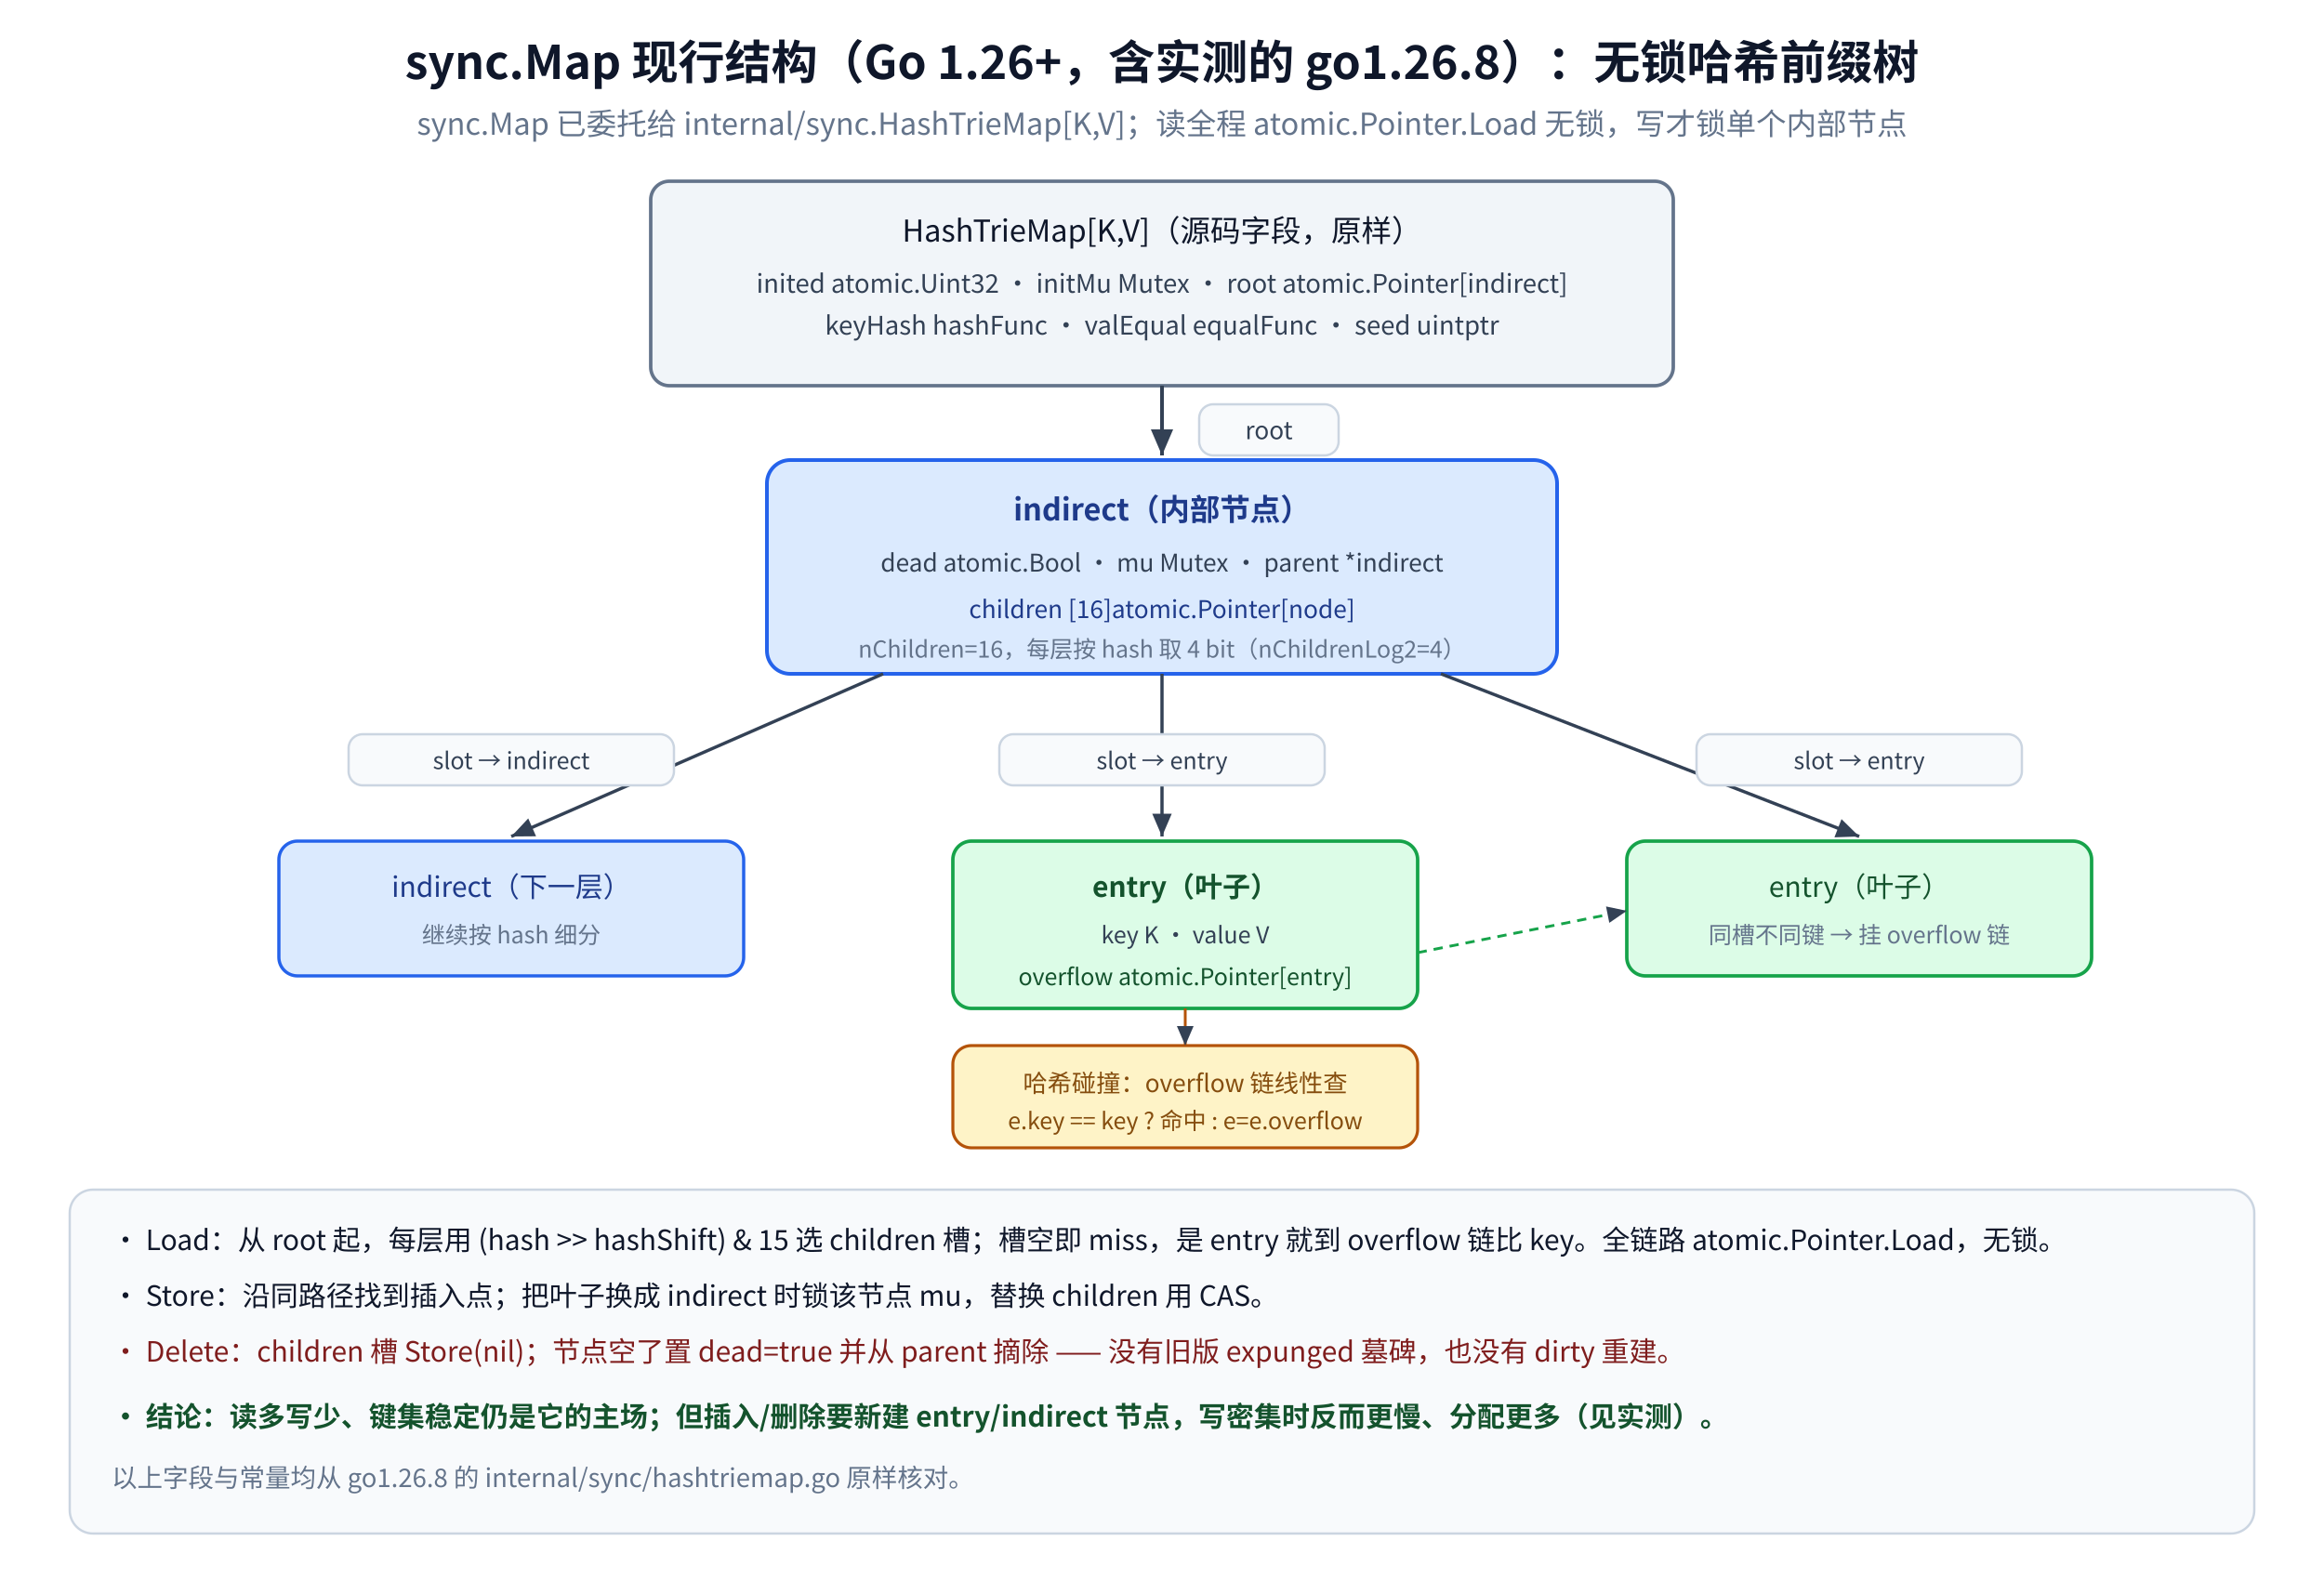
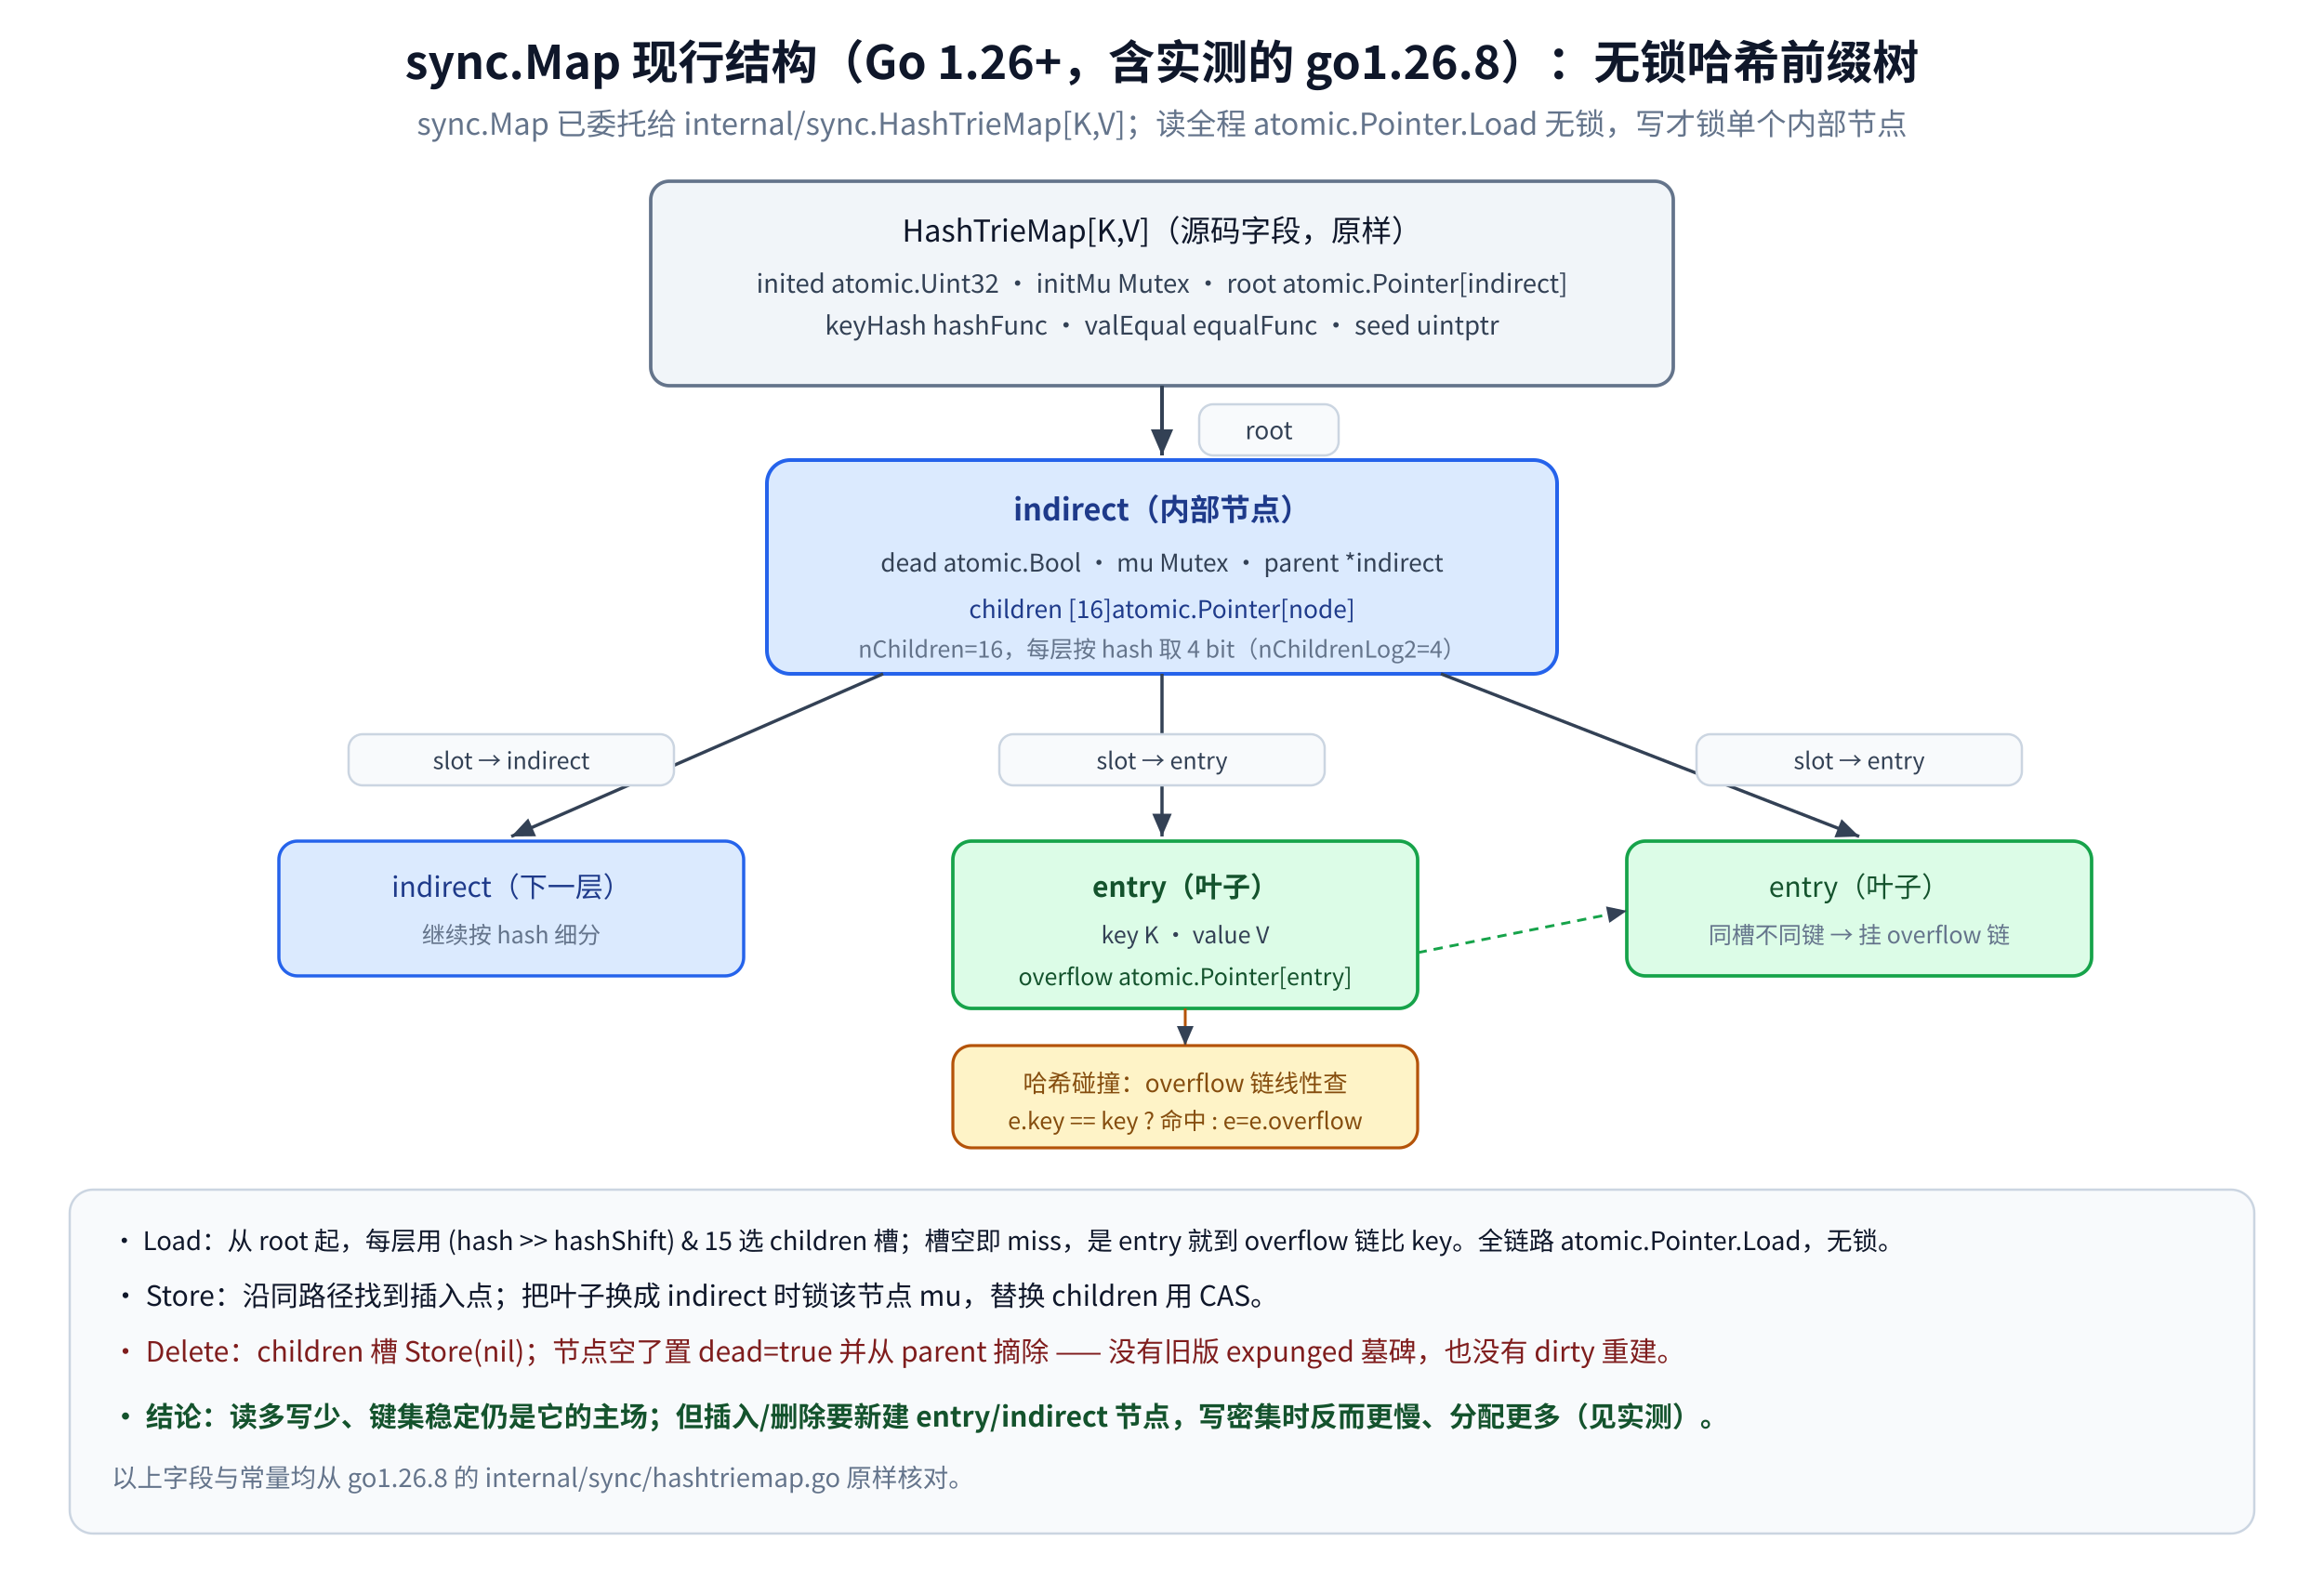
<svg xmlns="http://www.w3.org/2000/svg" viewBox="0 0 1000 680" width="1000" height="680" font-family="Microsoft YaHei, PingFang SC, Noto Sans CJK SC, sans-serif">
  <defs>
    <marker id="m2" markerWidth="9" markerHeight="9" refX="7" refY="3" orient="auto">
      <path d="M0,0 L7,3 L0,6 Z" fill="#334155" />
    </marker>
  </defs>
  <rect x="0" y="0" width="1000" height="680" fill="#ffffff" />
  <text x="500" y="34" text-anchor="middle" font-size="20" font-weight="bold" fill="#0f172a">sync.Map 现行结构（Go 1.26+，含实测的 go1.26.8）：无锁哈希前缀树</text>
  <text x="500" y="58" text-anchor="middle" font-size="13" fill="#64748b">sync.Map 已委托给 internal/sync.HashTrieMap[K,V]；读全程 atomic.Pointer.Load 无锁，写才锁单个内部节点</text>
  <rect x="280" y="78" width="440" height="88" rx="8" fill="#f1f5f9" stroke="#64748b" stroke-width="1.5" />
  <text x="500" y="104" text-anchor="middle" font-size="13" fill="#0f172a">HashTrieMap[K,V]（源码字段，原样）</text>
  <text x="500" y="126" text-anchor="middle" font-size="11" fill="#334155">inited atomic.Uint32 · initMu Mutex · root atomic.Pointer[indirect]</text>
  <text x="500" y="144" text-anchor="middle" font-size="11" fill="#334155">keyHash hashFunc · valEqual equalFunc · seed uintptr</text>
  <line x1="500" y1="166" x2="500" y2="196" stroke="#334155" stroke-width="1.6" marker-end="url(#m2)" />
  <rect x="516" y="174" width="60" height="22" rx="6" fill="#f8fafc" stroke="#cbd5e1" />
  <text x="546" y="189" text-anchor="middle" font-size="10.5" fill="#334155">root</text>
  <rect x="330" y="198" width="340" height="92" rx="10" fill="#dbeafe" stroke="#2563eb" stroke-width="1.6" />
  <text x="500" y="224" text-anchor="middle" font-size="13" font-weight="bold" fill="#1e3a8a">indirect（内部节点）</text>
  <text x="500" y="246" text-anchor="middle" font-size="10.5" fill="#334155">dead atomic.Bool · mu Mutex · parent *indirect</text>
  <text x="500" y="266" text-anchor="middle" font-size="10.5" fill="#1e3a8a">children [16]atomic.Pointer[node]</text>
  <text x="500" y="283" text-anchor="middle" font-size="10" fill="#64748b">nChildren=16，每层按 hash 取 4 bit（nChildrenLog2=4）</text>
  <line x1="380" y1="290" x2="220" y2="360" stroke="#334155" stroke-width="1.4" marker-end="url(#m2)" />
  <line x1="500" y1="290" x2="500" y2="360" stroke="#334155" stroke-width="1.4" marker-end="url(#m2)" />
  <line x1="620" y1="290" x2="800" y2="360" stroke="#334155" stroke-width="1.4" marker-end="url(#m2)" />
  <rect x="150" y="316" width="140" height="22" rx="6" fill="#f8fafc" stroke="#cbd5e1" />
  <text x="220" y="331" text-anchor="middle" font-size="10" fill="#334155">slot → indirect</text>
  <rect x="430" y="316" width="140" height="22" rx="6" fill="#f8fafc" stroke="#cbd5e1" />
  <text x="500" y="331" text-anchor="middle" font-size="10" fill="#334155">slot → entry</text>
  <rect x="730" y="316" width="140" height="22" rx="6" fill="#f8fafc" stroke="#cbd5e1" />
  <text x="800" y="331" text-anchor="middle" font-size="10" fill="#334155">slot → entry</text>
  <rect x="120" y="362" width="200" height="58" rx="8" fill="#dbeafe" stroke="#2563eb" stroke-width="1.4" />
  <text x="220" y="386" text-anchor="middle" font-size="12" fill="#1e3a8a">indirect（下一层）</text>
  <text x="220" y="406" text-anchor="middle" font-size="10" fill="#64748b">继续按 hash 细分</text>
  <rect x="410" y="362" width="200" height="72" rx="8" fill="#dcfce7" stroke="#16a34a" stroke-width="1.5" />
  <text x="510" y="386" text-anchor="middle" font-size="12" font-weight="bold" fill="#14532d">entry（叶子）</text>
  <text x="510" y="406" text-anchor="middle" font-size="10" fill="#334155">key K · value V</text>
  <text x="510" y="424" text-anchor="middle" font-size="10" fill="#14532d">overflow atomic.Pointer[entry]</text>
  <rect x="700" y="362" width="200" height="58" rx="8" fill="#dcfce7" stroke="#16a34a" stroke-width="1.5" />
  <text x="800" y="386" text-anchor="middle" font-size="12" fill="#14532d">entry（叶子）</text>
  <text x="800" y="406" text-anchor="middle" font-size="10" fill="#64748b">同槽不同键 → 挂 overflow 链</text>
  <line x1="610" y1="410" x2="700" y2="392" stroke="#16a34a" stroke-width="1.2" stroke-dasharray="4 3" marker-end="url(#m2)" />
  <rect x="410" y="450" width="200" height="44" rx="8" fill="#fef3c7" stroke="#b45309" stroke-width="1.3" />
  <text x="510" y="470" text-anchor="middle" font-size="10.5" fill="#854d0e">哈希碰撞：overflow 链线性查</text>
  <text x="510" y="486" text-anchor="middle" font-size="10" fill="#854d0e">e.key == key ? 命中 : e=e.overflow</text>
  <line x1="510" y1="434" x2="510" y2="450" stroke="#b45309" stroke-width="1.2" marker-end="url(#m2)" />
  <rect x="30" y="512" width="940" height="148" rx="10" fill="#f8fafc" stroke="#cbd5e1" />
-   <text x="48" y="538" font-size="12" fill="#0f172a">· Load：从 root 起，每层用 (hash &gt;&gt; hashShift) &amp; 15 选 children 槽；槽空即 miss，是 entry 就到 overflow 链比 key。全链路 atomic.Pointer.Load，无锁。</text>
+   <text x="48" y="538" font-size="11" fill="#0f172a">· Load：从 root 起，每层用 (hash &gt;&gt; hashShift) &amp; 15 选 children 槽；槽空即 miss，是 entry 就到 overflow 链比 key。全链路 atomic.Pointer.Load，无锁。</text>
  <text x="48" y="562" font-size="12" fill="#0f172a">· Store：沿同路径找到插入点；把叶子换成 indirect 时锁该节点 mu，替换 children 用 CAS。</text>
  <text x="48" y="586" font-size="12" fill="#7f1d1d">· Delete：children 槽 Store(nil)；节点空了置 dead=true 并从 parent 摘除 —— 没有旧版 expunged 墓碑，也没有 dirty 重建。</text>
  <text x="48" y="614" font-size="12" font-weight="bold" fill="#14532d">· 结论：读多写少、键集稳定仍是它的主场；但插入/删除要新建 entry/indirect 节点，写密集时反而更慢、分配更多（见实测）。</text>
  <text x="48" y="640" font-size="11" fill="#64748b">以上字段与常量均从 go1.26.8 的 internal/sync/hashtriemap.go 原样核对。</text>
</svg>
